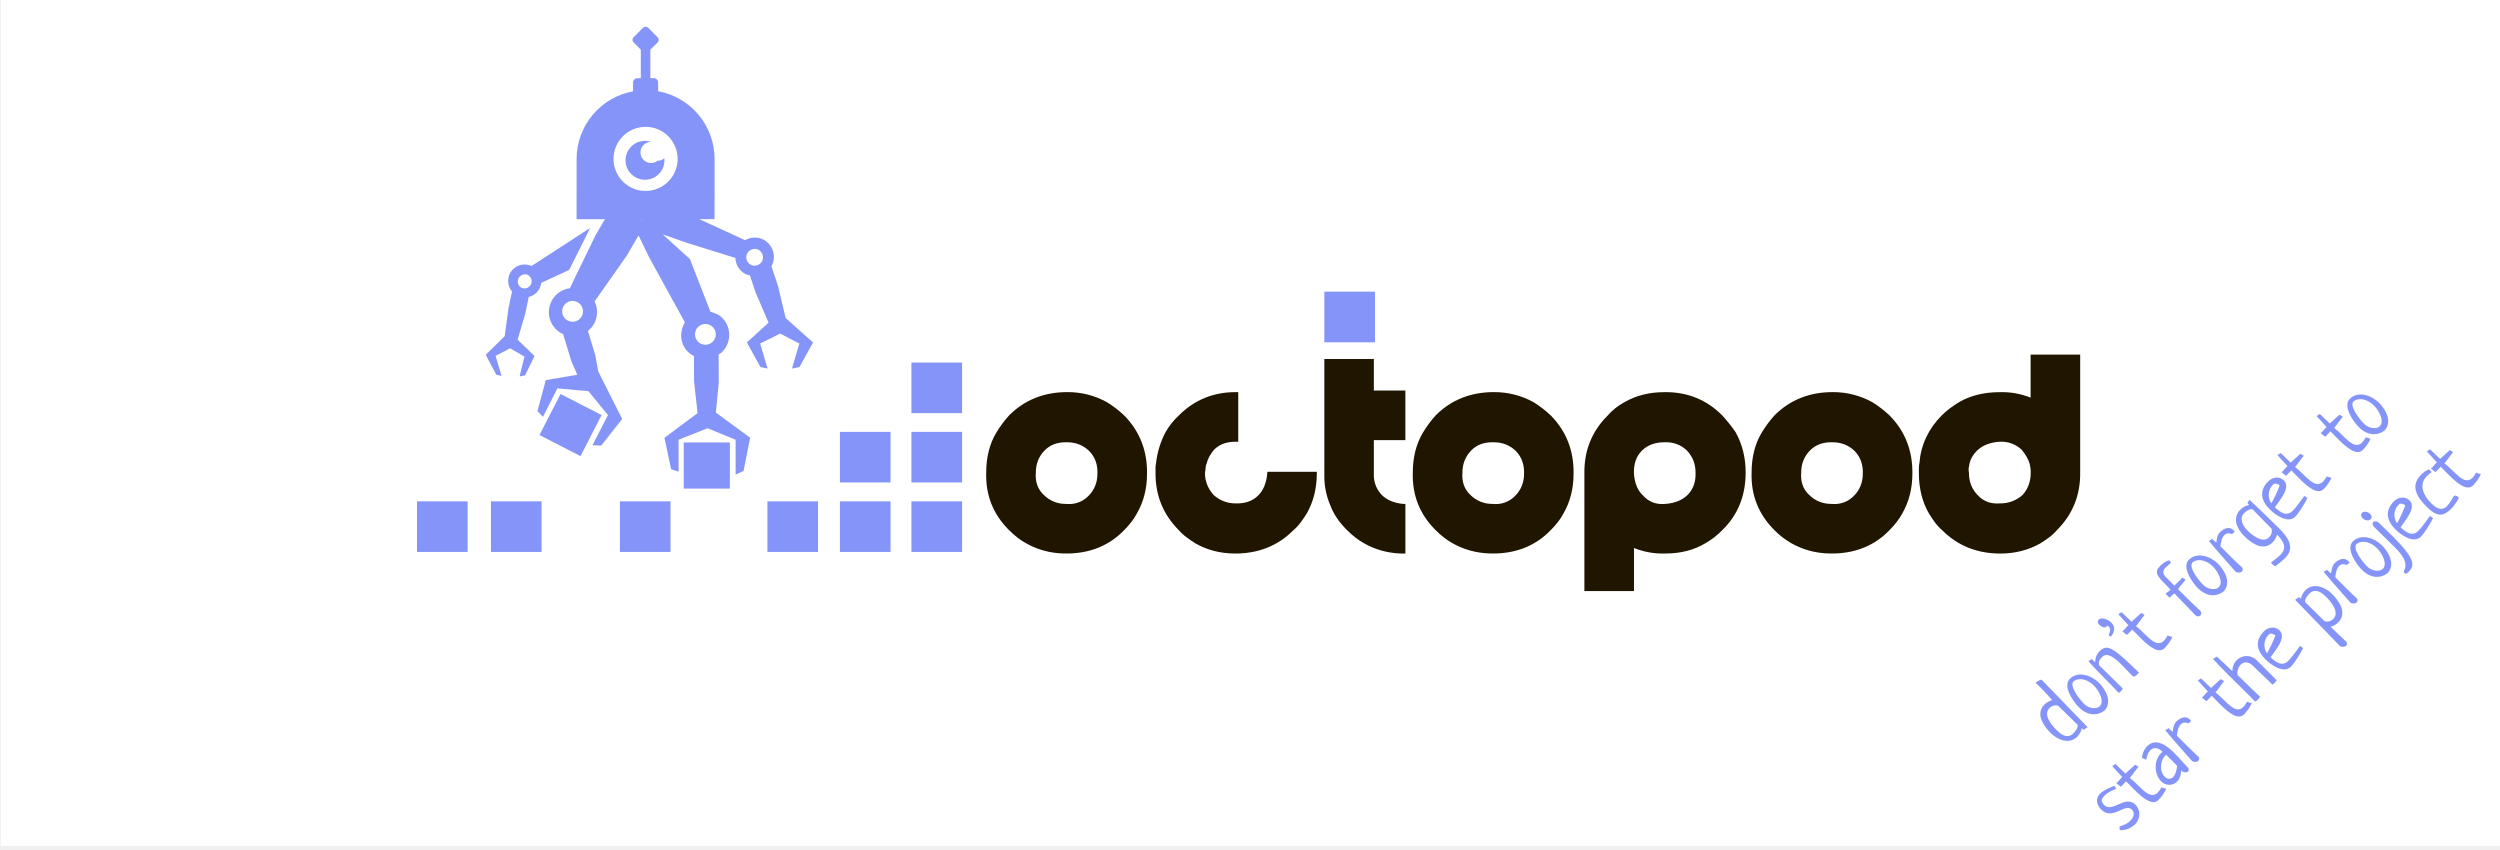
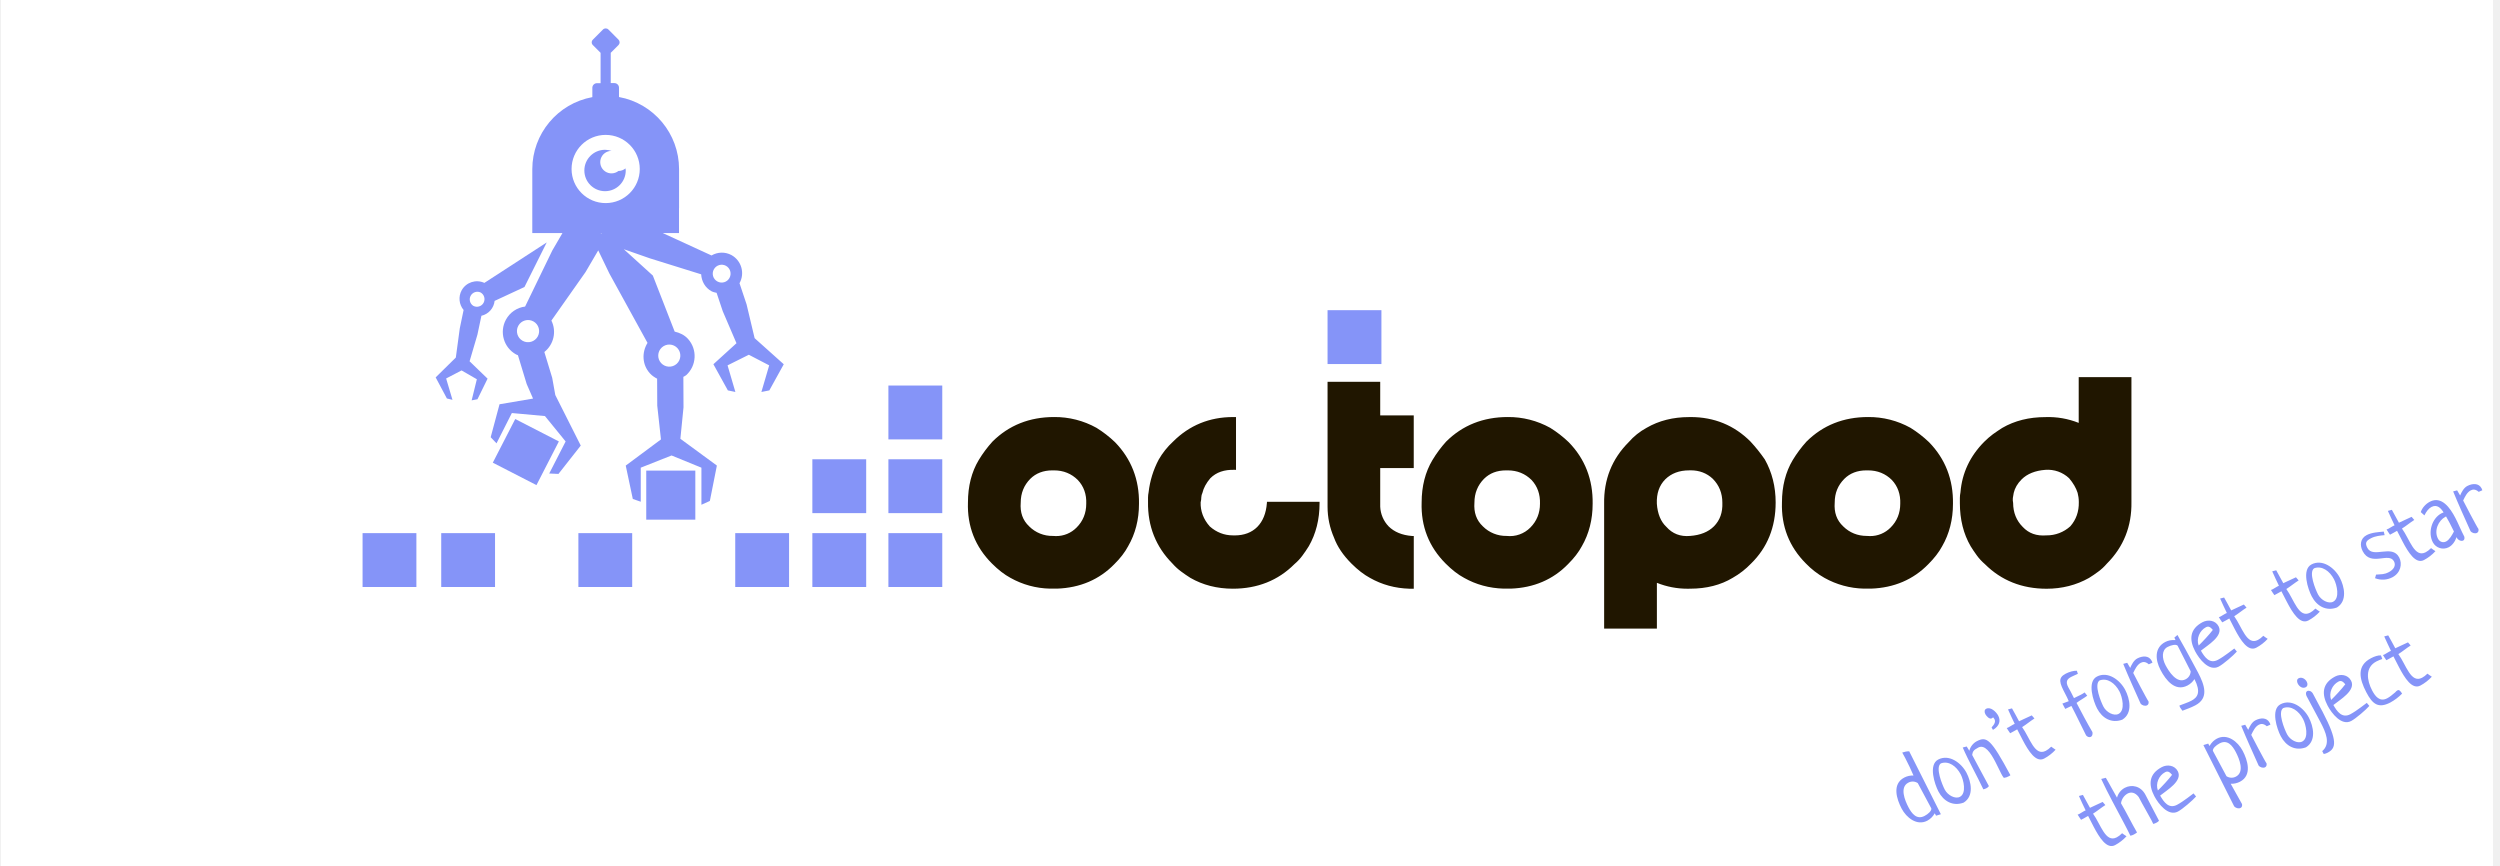
- <svg xmlns="http://www.w3.org/2000/svg" width="147.833" height="50.262" viewBox="-10.053 0 147.833 50.262">
-   <path fill="#FFF" d="M-10-.183h147.892v50.215H-10V-.183z" />
+ <svg xmlns="http://www.w3.org/2000/svg" width="139" height="48.096" viewBox="-5.553 0 139 48.096">
+   <path fill="#FFF" d="M-5.5-.183h138.559v48.549H-5.5V-.183z" />
  <path fill="#8594F8" d="M21.214 17.557a.953.953 0 0 0 .734-.828l1.659-.771 1.238-2.479-3.467 2.25a.976.976 0 0 0-1.263.412.98.98 0 0 0 .108 1.095l-.213 1.025-.219 1.618-1.121 1.104.624 1.172.311.076-.353-1.188.858-.447.85.49-.289 1.174.323-.062.562-1.145-1-.965.436-1.483.222-1.048zm-.455-.554a.425.425 0 0 1 .406-.744c.206.114.28.371.169.577a.423.423 0 0 1-.575.167z" />
  <path fill="#8594F8" d="M36.404 18.802l-.447-1.879-.394-1.178.005-.006c.305-.557.1-1.254-.456-1.559a1.127 1.127 0 0 0-1.104.024l-2.715-1.247h.907v-1.384h.003V9.399a4.074 4.074 0 0 0-3.34-4.005v-.516a.256.256 0 0 0-.256-.258h-.203V2.936l.432-.431a.212.212 0 0 0 0-.3l-.562-.564a.214.214 0 0 0-.302 0l-.562.565a.208.208 0 0 0 0 .3l.43.431v1.688h-.201a.257.257 0 0 0-.258.257V5.4a4.077 4.077 0 0 0-3.338 4.004v2.15h-.001v1.406h1.677l-.565.969-1.511 3.115a1.412 1.412 0 0 0-1.065.727 1.43 1.43 0 0 0 .566 1.938c.032.018.065.026.1.041l.486 1.6.354.811-1.863.316-.492 1.832.324.34.853-1.684 1.84.168 1.15 1.412-.912 1.782.513.023 1.24-1.576-1.415-2.809-.172-.957-.437-1.437a1.425 1.425 0 0 0 .392-1.747l1.898-2.697.706-1.206.617 1.282 2.123 3.862c-.326.525-.303 1.215.135 1.695.116.129.255.219.399.295l.007 1.5.206 1.877-1.958 1.455.393 1.855.442.154v-1.893l1.713-.679 1.66.679v2.061l.469-.211.39-1.967-2.029-1.49.174-1.748-.008-1.695c.052-.034.11-.051.158-.094a1.43 1.43 0 0 0 .1-2.016c-.203-.225-.467-.342-.741-.405l-1.214-3.117-1.614-1.464 1.442.504 2.859.891c.022.382.216.746.575.941.091.05.188.065.283.089l.341 1.019.764 1.782-1.283 1.168.804 1.455.418.088-.435-1.48 1.183-.59 1.132.59-.434 1.48.442-.088.802-1.453-1.62-1.451zm-12.057-.096a.617.617 0 1 1-.245-.837c.3.164.408.538.245.837zm6.899.611a.614.614 0 0 1 .87.043.615.615 0 1 1-.87-.043zm-3.372-6.335l-.038-.021h.086l-.048.021zm.248-1.69a1.896 1.896 0 1 1 0-3.792 1.896 1.896 0 0 1 0 3.792zm6.885 4.16a.493.493 0 0 1-.672.198.493.493 0 0 1-.198-.673.498.498 0 0 1 .674-.198c.24.133.326.434.196.673z" />
  <path fill="#8594F8" d="M28.832 9.506a.625.625 0 1 1-.387-1.116 1.14 1.14 0 0 0-.358-.062 1.151 1.151 0 1 0 1.152 1.151c0-.04-.008-.078-.013-.117a.615.615 0 0 1-.394.144zM14.606 29.644h2.992v2.992h-2.992v-2.992zm25.008 0h2.993v2.992h-2.993v-2.992zm-4.288 0h2.993v2.992h-2.993v-2.992zm8.516 0h2.995v2.992h-2.995v-2.992zm-4.228-4.107h2.993v2.994h-2.993v-2.994zm4.228 0h2.995v2.994h-2.995v-2.994zm0-4.101h2.995v2.994h-2.995v-2.994zm-17.237 8.208h2.992v2.992h-2.992v-2.992zm-2.331-2.672l-2.427-1.247 1.247-2.427 2.426 1.246-1.246 2.428zm6.104-.807h2.729v2.729h-2.729v-2.729zm-11.399 3.479h2.992v2.992h-2.992v-2.992z" />
  <path fill="#201600" d="M55.412 23.787a4.766 4.766 0 0 0-2.358-.6c-1.363 0-2.517.459-3.427 1.367a6.587 6.587 0 0 0-.762 1.024c-.397.66-.6 1.455-.6 2.358-.044 1.326.404 2.467 1.333 3.395.347.348.692.615 1.029.797a4.68 4.68 0 0 0 2.196.6h.396c1.28-.045 2.354-.504 3.189-1.365.328-.322.586-.662.765-.996.398-.686.602-1.479.602-2.355.021-1.349-.43-2.499-1.334-3.428a6.204 6.204 0 0 0-1.029-.797zm-.57 4.222c0 .52-.18.965-.533 1.318a1.583 1.583 0 0 1-1.151.479c-.054 0-.108-.002-.171-.008a1.81 1.81 0 0 1-1.319-.533c-.358-.338-.512-.77-.469-1.32 0-.521.179-.965.532-1.322.314-.312.728-.47 1.224-.47h.1c.52 0 .965.183 1.317.533.332.351.492.798.47 1.323zm10.044-.037c-.043.564-.224 1.012-.536 1.326-.312.311-.732.471-1.254.471-.03 0-.062 0-.099-.002-.479 0-.914-.168-1.286-.498-.354-.396-.523-.854-.508-1.338.023-.094.037-.189.037-.283a.6.6 0 0 1 .062-.245c.062-.27.212-.545.438-.812.336-.336.775-.484 1.351-.469l.078.002V23.19l-.166-.002c-1.305 0-2.427.459-3.331 1.363a4.183 4.183 0 0 0-.8 1 5.128 5.128 0 0 0-.563 1.819 1.53 1.53 0 0 0-.032.291v.246c-.022 1.346.435 2.494 1.357 3.424.159.18.323.328.487.447.157.119.329.234.513.352.688.396 1.479.602 2.362.602 1.362 0 2.516-.459 3.417-1.363.178-.15.328-.314.453-.484.123-.166.24-.34.35-.516.396-.686.599-1.488.599-2.393V27.9h-2.924l-.005.072zm6.306-6.745h-2.933v6.946c0 .598.123 1.18.362 1.727.178.486.502.971.968 1.436.352.352.698.617 1.032.797.66.375 1.396.576 2.194.6h.238V29.8h-.103c-.547-.043-.981-.223-1.293-.531a1.682 1.682 0 0 1-.47-1.096v-2.148h1.864v-2.93h-1.864v-1.867l.005-.001zm9.446 2.56a4.772 4.772 0 0 0-2.359-.6c-1.365 0-2.518.459-3.428 1.367a6.572 6.572 0 0 0-.759 1.024c-.397.662-.602 1.457-.602 2.36-.043 1.324.405 2.465 1.332 3.393.348.35.693.617 1.028.797.663.375 1.4.576 2.197.6h.396c1.279-.045 2.354-.504 3.189-1.365.333-.33.59-.666.767-.996.396-.686.599-1.479.599-2.355.021-1.346-.424-2.499-1.332-3.428a6.24 6.24 0 0 0-1.028-.797zm-.568 4.222c0 .518-.18.963-.531 1.318a1.598 1.598 0 0 1-1.324.471 1.82 1.82 0 0 1-1.321-.533c-.357-.338-.511-.771-.469-1.32 0-.52.181-.965.532-1.322.32-.316.722-.47 1.227-.47h.099c.521 0 .965.183 1.318.533.329.351.486.798.469 1.323zm11.707-3.456c-.902-.906-2.023-1.365-3.328-1.365l-.093.002c-.881 0-1.676.199-2.358.596a3.568 3.568 0 0 0-1 .802c-.928.928-1.385 2.08-1.361 3.423v6.941h2.933v-2.547a4.54 4.54 0 0 0 1.703.328l.149-.002c.902 0 1.699-.203 2.357-.6a4.455 4.455 0 0 0 1.029-.799c.905-.885 1.365-2.023 1.365-3.393 0-.88-.201-1.685-.604-2.397a8.91 8.91 0 0 0-.792-.989zm-1.567 3.394c.021.549-.135.982-.471 1.32-.312.311-.756.49-1.324.531-.539.049-.981-.123-1.317-.504-.312-.289-.491-.727-.53-1.287-.022-.572.132-1.015.466-1.355.336-.332.781-.5 1.328-.5l.09-.002c.479 0 .894.158 1.226.471.354.358.532.802.532 1.326zm10.461-4.16a4.766 4.766 0 0 0-2.358-.6c-1.363 0-2.517.459-3.427 1.367a6.714 6.714 0 0 0-.762 1.024c-.397.664-.6 1.46-.6 2.358-.043 1.326.403 2.465 1.332 3.395a4.5 4.5 0 0 0 1.028.797 4.702 4.702 0 0 0 2.195.6h.399c1.278-.045 2.354-.504 3.189-1.365.328-.328.588-.664.766-.996.396-.686.599-1.479.599-2.355.022-1.346-.425-2.499-1.332-3.428a6.29 6.29 0 0 0-1.029-.797zm-.57 4.222c0 .52-.181.967-.533 1.318a1.581 1.581 0 0 1-1.15.479c-.053 0-.107-.002-.17-.008-.521 0-.965-.182-1.32-.533-.358-.336-.514-.77-.471-1.32 0-.529.176-.959.535-1.322.313-.312.726-.47 1.224-.47h.099c.521 0 .968.183 1.319.533.33.351.488.798.467 1.323zm9.922-7.041v2.545a4.546 4.546 0 0 0-1.855-.322c-.9 0-1.707.199-2.396.601-.161.104-.33.215-.515.348a4.533 4.533 0 0 0-.48.416c-.796.797-1.242 1.748-1.328 2.818a1.628 1.628 0 0 0-.033.31v.295c0 .902.201 1.709.6 2.393.104.17.217.338.349.518.121.166.272.33.446.479.908.906 2.06 1.365 3.425 1.365.858 0 1.652-.201 2.359-.6.181-.111.354-.23.514-.35.166-.121.331-.271.481-.447.928-.928 1.387-2.08 1.365-3.424V20.97l-2.932-.002zm-.467 8.295a1.943 1.943 0 0 1-1.33.504c-.548.043-.978-.111-1.314-.469-.354-.355-.533-.799-.535-1.336a.863.863 0 0 1-.016-.271 4.32 4.32 0 0 1 .049-.286c.062-.268.209-.521.438-.75.312-.312.762-.491 1.324-.532a1.733 1.733 0 0 1 1.316.465c.229.27.391.547.475.817.017.073.035.159.047.239s.019.17.019.27c.011.525-.147.978-.473 1.349z" />
  <path fill="#8594F8" d="M68.259 17.246h2.995v2.995h-2.995v-2.995z" />
  <g>
-     <path fill="#8594F8" d="M113.161 43.157a1.802 1.802 0 0 0-.11-.104 1.03 1.03 0 0 1-.27.514c-.46.46-1.157.194-1.57-.219-.406-.406-.927-1.128-.37-1.685.126-.126.291-.221.456-.263a13.784 13.784 0 0 0-.981-1.031c.111-.076.201-.137.348-.184l2.728 2.813-.231.159zm-1.511-1.425a.506.506 0 0 0-.511.136c-.392.392.116.999.418 1.301.276.276.649.542.998.193.161-.161.294-.388.236-.51l-1.141-1.12zm.692-1.591c.481-.481 1.274-.212 1.724.237.385.385.799 1.1.342 1.627-.503.388-1.089.263-1.523-.172-.32-.319-.988-1.247-.543-1.692zm.848 1.488c.255.255.718.337.923.132.306-.306-.086-.963-.33-1.207-.363-.363-.873-.535-1.236-.252-.241.307.423 1.107.643 1.327zm2.283-.92a.372.372 0 0 1-.097.155.767.767 0 0 1-.144.108c-.532-.583-1.275-1.275-1.79-1.876l.194-.122.208.187a.85.85 0 0 1 .23-.625c.445-.445.704-.382 2.357 1.236a.416.416 0 0 1-.072.086.734.734 0 0 1-.23.164 1.14 1.14 0 0 1-.201-.172c-.144-.144-.33-.352-.524-.546-.392-.392-.845-.751-1.131-.471-.237.237-.227.312-.205.5l1.405 1.376zm-.835-3.159c.108-.224.126-.378.015-.489a.47.47 0 0 0-.098-.068c-.021.028-.039.055-.061.076-.101.101-.324-.037-.406-.119-.097-.097-.126-.22-.047-.299.197-.197.586-.004.759.169.209.209.248.514-.047.838l-.115-.108zm2.127-1.185c-.18.209-.331.452-.511.661.59.438 1.154 1.361 1.653.862.079-.079.147-.177.216-.31.086.029.146.055.283.09-.107.23-.27.471-.46.661-.366.366-.955-.137-1.444-.626-.176-.176-.338-.344-.471-.477-.058.071-.247.255-.31.323-.111-.09-.19-.147-.269-.22a.377.377 0 0 0 .087-.071c.064-.064.125-.146.197-.219.025-.025.054-.048.071-.065a26.387 26.387 0 0 1-.597-.653l.194-.122c.194.179.396.38.589.567.198-.169.378-.356.575-.524l.197.123zm2.422-2.086c-.131.184-.318.371-.448.558.405.405.901.901 1.329 1.286.065.122.051.223-.003.276-.062.062-.176.068-.277.004-.259-.259-.809-.859-1.269-1.319l-.279.26c-.039-.033-.075-.069-.24-.234.082-.061.214-.173.298-.233-.101-.122-.208-.229-.31-.331-.478-.478-.672-.715-.309-1.078.157-.157.381-.301.542-.341l.104.147c-.104.097-.216.187-.302.272-.169.169-.244.338.012.594.101.101.157.151.207.201.068.068.13.13.28.286.107-.107.216-.2.31-.294.061-.061.111-.117.161-.183l.194.129zm.194-1.177c.481-.481 1.275-.213 1.725.236.385.385.798 1.101.341 1.628-.503.388-1.088.262-1.522-.173-.32-.319-.989-1.246-.544-1.691zm.849 1.487c.255.255.718.337.923.132.305-.305-.087-.962-.331-1.206-.363-.363-.873-.535-1.236-.252-.24.306.424 1.106.644 1.326zm1.701-3.002c-.205-.09-.346-.051-.446.05-.165.165-.2.417-.236.668-.001.007 1.211 1.219 1.286 1.257.054.104.036.181-.015.231-.082.082-.252.092-.37.017-.503-.567-1.103-1.239-1.584-1.82l.193-.123.244.223c.019-.19.064-.467.22-.622.233-.233.561-.352.798-.114.024.024.054.054.074.09l-.164.143zm1.033-2.033c.047.047.104.104.169.161.262.248.646.604 1.024.981.161.161.345.331.517.503.561.561 1.024 1.175.402 1.797-.18.18-.388.337-.589.495-.082-.068-.129-.086-.176-.133-.021-.021-.051-.051-.071-.093.193-.158.398-.299.553-.453.284-.284.378-.614-.194-1.2-.044.165-.137.33-.263.456-.546.546-1.229.086-1.688-.374s-.7-1.081-.216-1.565a1.04 1.04 0 0 1 .515-.271c-.032-.038-.068-.074-.104-.11l.121-.194zm.184.564c-.122-.058-.349.075-.511.237-.266.266-.115.689.194.999.272.272.905.812 1.301.416.137-.137.193-.338.137-.51l-1.121-1.142zm3.242-.671c-.113.26-.507.896-.715 1.104-.428.428-1.16-.082-1.505-.427-.511-.511-.668-1.086-.083-1.671.237-.237.645-.312.913-.044.435.435-.27 1.189-.532 1.589.302.28.683.575 1.05.208.287-.287.643-.83.687-.88l.185.121zm-1.635-.75c-.172-.107-.29-.147-.409-.028-.28.28-.334.766-.083 1.095.147-.27.388-.77.492-1.067zm1.419-1.742c-.18.209-.331.452-.511.661.589.438 1.153 1.362 1.653.862a1.21 1.21 0 0 0 .215-.309c.087.028.147.054.284.089-.107.23-.27.471-.46.661-.367.367-.956-.136-1.445-.625-.176-.176-.337-.345-.47-.478-.058.071-.248.256-.31.323-.111-.09-.19-.147-.27-.219a.387.387 0 0 0 .087-.071c.065-.065.126-.147.198-.22.025-.025.053-.047.071-.065-.188-.201-.417-.444-.597-.653l.194-.122c.193.18.395.381.589.567.198-.169.377-.355.575-.524l.197.123zm2.312-2.311c-.18.209-.331.452-.511.661.59.438 1.154 1.361 1.653.862.079-.079.147-.177.216-.31.086.029.146.055.283.09-.107.23-.27.471-.46.661-.366.366-.955-.137-1.444-.626-.176-.176-.338-.344-.471-.477-.058.071-.247.255-.309.322-.112-.089-.191-.146-.27-.219a.382.382 0 0 0 .087-.071c.064-.064.126-.147.197-.219.025-.025.054-.048.071-.065a26.387 26.387 0 0 1-.597-.653l.194-.122c.194.179.396.38.589.567.198-.169.378-.356.575-.524l.197.123zm.416-1.063c.481-.481 1.275-.213 1.725.236.385.385.798 1.101.341 1.628-.503.388-1.089.263-1.523-.172-.321-.319-.989-1.246-.543-1.692zm.848 1.488c.255.255.718.337.922.133.306-.306-.086-.963-.33-1.207-.363-.363-.873-.535-1.236-.252-.241.306.425 1.106.644 1.326zm-14.67 21.572c-.23.094-.484.205-.668.389-.208.208-.266.346-.036.575.485.485 1.243-.626 1.847-.022.284.284.338.791-.024 1.161-.27.27-.636.37-.909.341l-.007-.208c.284-.118.419-.126.639-.346.216-.216.277-.471.095-.653-.432-.432-1.129.684-1.83-.018-.262-.262-.348-.637-.057-.928.229-.229.606-.362.848-.467l.102.176zm1.323-1.299c-.18.209-.331.452-.511.661.589.438 1.152 1.361 1.652.861.079-.079.147-.175.216-.308.087.028.147.054.284.089-.107.23-.27.471-.46.661-.367.367-.956-.136-1.445-.625-.176-.176-.337-.345-.47-.478-.058.071-.248.256-.31.323-.111-.09-.19-.147-.27-.219a.387.387 0 0 0 .087-.071c.065-.065.125-.148.197-.221.025-.025.054-.046.072-.064-.188-.201-.417-.444-.597-.653l.194-.122c.193.18.395.381.589.567.198-.169.377-.355.575-.524l.197.123zm.213-.524c0-.244.126-.521.309-.703.521-.521 1.186 0 1.617.432.276.276.521.578.794.851.058.101.047.176 0 .223-.079.079-.27.068-.374-.036-.011-.011-.024-.024-.031-.039-.005.263-.09.514-.252.676a.656.656 0 0 1-.924-.004c-.435-.435-.453-1.25-.021-1.682.028-.028.062-.054.098-.082-.213-.184-.485-.335-.733-.087-.122.122-.198.319-.234.564l-.249-.113zm1.713.097c-.1-.1-.203-.197-.301-.287l-.028.028c-.312.32-.389.928-.029 1.287a.328.328 0 0 0 .478.011c.151-.151.208-.446.248-.658a18.576 18.576 0 0 0-.368-.381zm1.024-2.136c-.204-.089-.345-.05-.445.051-.165.165-.2.417-.237.669 0 .006 1.212 1.218 1.286 1.257.054.104.037.18-.014.23-.083.083-.253.093-.371.018-.502-.568-1.103-1.239-1.583-1.821l.193-.123.244.223c.018-.189.064-.467.219-.621.233-.233.561-.352.798-.114.024.024.054.054.075.089l-.165.142zm2.111-2.498c-.18.209-.331.452-.511.661.589.438 1.152 1.361 1.652.861.079-.079.147-.175.216-.308.087.028.147.054.284.089-.107.23-.27.471-.46.661-.366.366-.956-.136-1.445-.625-.176-.176-.337-.345-.47-.478-.058.071-.247.255-.31.323-.111-.09-.19-.147-.269-.22a.373.373 0 0 0 .086-.07c.065-.065.125-.148.197-.221.025-.025.054-.046.072-.064a26.387 26.387 0 0 1-.597-.653l.194-.122c.193.18.395.381.589.567.198-.169.377-.355.575-.524l.197.123zm-.429-1.455c.283.248.643.613.923.866a.873.873 0 0 1 .252-.654c.302-.302.815-.362 1.207.029l1.153 1.153a.454.454 0 0 1-.097.14 1.01 1.01 0 0 1-.155.126c-.058-.058-.111-.119-.168-.176-.307-.307-.637-.594-1.054-1.011-.276-.196-.499-.147-.646 0a.741.741 0 0 0-.188.625c.442.399.898.885 1.334 1.283a1.28 1.28 0 0 1-.129.158.65.65 0 0 1-.169.126c-.166-.18-.35-.363-.536-.55-.636-.636-1.354-1.312-1.955-1.977l.228-.138zm5.1-.509c-.113.26-.507.896-.715 1.104-.428.428-1.16-.082-1.505-.427-.511-.511-.668-1.086-.083-1.671.237-.237.645-.312.913-.044.435.435-.27 1.189-.532 1.589.302.28.683.575 1.05.208.287-.287.643-.83.687-.88l.185.121zm-1.635-.75c-.172-.107-.29-.147-.409-.028-.28.28-.334.766-.083 1.095.148-.269.388-.769.492-1.067zm1.397-2.258c.036.036.072.072.11.104a1.03 1.03 0 0 1 .27-.514c.46-.46 1.157-.194 1.57.219.406.406.927 1.128.37 1.685a1.037 1.037 0 0 1-.456.263c.309.295.622.593.938.888.053.104.035.18-.015.229-.083.083-.252.094-.37.019l-2.648-2.734.231-.159zm1.512 1.427a.51.51 0 0 0 .51-.137c.392-.392-.115-.998-.417-1.3-.277-.277-.65-.543-.999-.194-.161.161-.294.388-.236.51l1.142 1.121zm1.309-3.323c-.203-.09-.344-.051-.444.05-.166.166-.201.418-.237.669-.001.007 1.211 1.219 1.286 1.257.054.104.036.181-.014.23-.083.083-.253.093-.371.018-.503-.567-1.103-1.239-1.584-1.82l.193-.123.244.223c.019-.19.065-.468.22-.622.233-.233.561-.352.798-.114.024.024.054.054.075.089l-.166.143zm.363-1.396c.481-.481 1.274-.212 1.724.237.385.385.798 1.099.342 1.627-.504.389-1.089.263-1.523-.172-.32-.319-.989-1.246-.543-1.692zm.848 1.488c.254.254.718.337.923.132.306-.306-.086-.963-.33-1.207-.363-.363-.873-.535-1.236-.252-.242.306.423 1.107.643 1.327zm.171-3.118c.097.097.121.223.035.309-.137.137-.349.075-.48-.057-.098-.098-.126-.22-.047-.299.132-.133.359-.086.492.047zm1.973 3.424c.344-.539-.137-1.07-.564-1.498-.291-.291-.589-.575-1.189-1.168-.097-.118-.094-.215-.039-.27.068-.068.215-.072.337.036.194.194.396.388.611.604.036.036.108.101.204.198 1.334 1.332 1.322 1.725.945 2.102a.643.643 0 0 1-.176.125l-.129-.129zm1.748-3.18c-.113.26-.506.895-.715 1.104-.428.428-1.16-.082-1.505-.427-.511-.511-.668-1.086-.083-1.671.237-.237.645-.312.913-.044.435.435-.27 1.189-.532 1.589.302.28.684.574 1.05.208.287-.287.643-.83.687-.88l.185.121zm-1.635-.75c-.172-.107-.29-.147-.409-.028a.855.855 0 0 0-.083 1.095 9.16 9.16 0 0 0 .492-1.067zm1.541-1.957a2.435 2.435 0 0 0-.273.23c-.514.514-.183 1.167.256 1.605.262.262.6.5.927.173.107-.107.215-.26.33-.453a.471.471 0 0 1 .09-.146c.058-.058.13-.044.298.097-.111.219-.276.47-.475.668-.535.535-.923.384-1.447-.141-.604-.604-.959-1.246-.316-1.889.151-.151.327-.278.479-.312l.131.168zm1.281-1.187c-.18.209-.331.452-.511.661.59.438 1.153 1.36 1.652.861.079-.079.148-.176.217-.309.086.029.147.054.283.09-.107.23-.27.471-.46.661-.366.366-.955-.137-1.444-.626-.176-.176-.338-.344-.471-.477-.058.071-.247.255-.309.322-.111-.09-.19-.147-.27-.219a.382.382 0 0 0 .087-.071c.064-.064.125-.148.196-.22.025-.025.055-.047.072-.064a23.094 23.094 0 0 1-.596-.654l.193-.121c.194.179.396.38.589.567.198-.169.378-.356.575-.524l.197.123z" />
+     <path fill="#8594F8" d="M102.093 45.353a1.568 1.568 0 0 0-.075-.133 1.04 1.04 0 0 1-.411.41c-.576.301-1.162-.161-1.433-.679-.267-.509-.548-1.354.15-1.718.158-.083.344-.124.514-.114-.127-.3-.291-.646-.455-.961-.059-.112-.115-.221-.172-.316.129-.04.232-.07.387-.071l1.761 3.5-.266.082zm-1.018-1.813a.507.507 0 0 0-.528-.023c-.49.257-.188.988.01 1.366.182.347.458.712.895.483.202-.105.396-.282.378-.416l-.755-1.41zm1.137-1.31c.604-.315 1.28.178 1.575.741.252.482.432 1.289-.162 1.655-.596.22-1.117-.075-1.402-.62-.209-.399-.569-1.485-.011-1.776zm.364 1.673c.167.319.585.536.841.402.383-.2.206-.944.046-1.25-.238-.456-.673-.772-1.104-.61-.322.22.074 1.182.217 1.458zm2.454-.195a.362.362 0 0 1-.139.119.826.826 0 0 1-.17.061c-.333-.716-.835-1.599-1.146-2.326l.221-.058.145.239a.843.843 0 0 1 .405-.526c.56-.293.786-.154 1.88 1.885-.022.022-.059.041-.095.061a.719.719 0 0 1-.27.087 1.165 1.165 0 0 1-.141-.224c-.094-.18-.209-.435-.337-.678-.256-.491-.581-.97-.938-.787-.297.155-.31.23-.345.415l.93 1.732zm.149-3.264c.169-.181.232-.322.159-.462-.017-.032-.044-.063-.071-.096-.029.021-.054.041-.081.055-.126.066-.3-.132-.354-.234-.062-.121-.054-.247.045-.299.249-.13.561.171.674.388.137.262.083.564-.296.786l-.076-.138zm2.383-.496c-.232.146-.451.333-.685.479.432.594.693 1.645 1.319 1.317.099-.052.193-.125.299-.23.073.053.124.095.243.17a2.398 2.398 0 0 1-.637.493c-.459.24-.87-.416-1.191-1.029-.115-.22-.22-.429-.307-.596-.076.051-.312.17-.391.216-.079-.119-.138-.198-.191-.29a.35.35 0 0 0 .104-.042c.08-.042.164-.103.253-.149.032-.017.065-.029.088-.041-.119-.248-.264-.55-.373-.803l.221-.058c.133.229.264.48.393.718.239-.103.467-.228.706-.328l.149.173zm2.936-1.266c-.182.137-.416.26-.595.398.266.508.591 1.13.884 1.625.024.137-.02.228-.087.264-.076.039-.188.012-.265-.08-.17-.324-.516-1.062-.817-1.638l-.344.164c-.027-.043-.051-.089-.159-.296.097-.033.256-.101.354-.133-.059-.147-.13-.281-.196-.409-.312-.599-.427-.883.028-1.121.198-.104.453-.173.619-.163l.056.172c-.129.062-.262.113-.369.17-.212.11-.334.25-.167.57.066.126.106.19.139.253.045.086.085.163.181.357.135-.07.266-.126.384-.188.075-.04.143-.079.209-.127l.145.182zm.536-1.064c.604-.315 1.28.178 1.575.741.252.482.433 1.288-.162 1.655-.596.22-1.116-.076-1.401-.62-.209-.4-.57-1.485-.012-1.776zm.365 1.673c.167.319.585.536.842.401.382-.199.206-.944.046-1.25-.238-.455-.673-.771-1.104-.61-.322.221.072 1.184.216 1.459zm2.521-2.355c-.167-.148-.313-.152-.439-.087-.208.108-.316.339-.427.567-.003.006.791 1.525.852 1.584.021.116-.02.184-.082.216-.104.055-.269.013-.359-.095-.31-.691-.682-1.512-.967-2.21l.222-.06.166.285c.074-.176.202-.427.396-.528.293-.152.641-.167.796.13.016.031.035.067.045.107l-.203.091zm1.594-1.632c.031.06.068.13.113.205.176.314.437.769.685 1.242.105.202.229.419.342.635.367.702.626 1.428-.152 1.834-.225.118-.472.207-.711.297-.058-.089-.098-.12-.128-.179-.014-.027-.033-.063-.04-.11.231-.093.47-.166.663-.267.355-.187.544-.474.173-1.203a1.03 1.03 0 0 1-.387.356c-.685.357-1.198-.286-1.499-.862-.302-.576-.345-1.241.264-1.559.152-.08.343-.122.57-.104a2.458 2.458 0 0 0-.066-.137l.173-.148zm.007.594c-.1-.091-.355-.032-.557.073-.335.175-.316.623-.114 1.012.179.341.62 1.046 1.116.786a.51.51 0 0 0 .282-.445l-.727-1.426zm3.295.329c-.186.214-.75.702-1.013.839-.536.28-1.082-.425-1.308-.857-.335-.64-.313-1.236.42-1.619.298-.155.709-.105.885.231.284.545-.613 1.054-.983 1.356.204.358.48.753.939.513.36-.188.861-.6.919-.634l.141.171zm-1.335-1.205c-.133-.153-.233-.228-.382-.149-.351.184-.548.63-.407 1.02.221-.213.6-.618.789-.871zm1.874-1.238c-.234.146-.451.333-.686.479.433.594.694 1.645 1.32 1.317.099-.052.193-.125.298-.23.073.054.124.096.244.17a2.377 2.377 0 0 1-.637.493c-.459.24-.872-.415-1.192-1.028-.115-.221-.219-.43-.306-.597-.076.051-.312.17-.392.216-.08-.118-.138-.197-.19-.29a.344.344 0 0 0 .104-.042c.081-.042.163-.102.254-.149.032-.017.064-.029.088-.041-.119-.248-.264-.55-.374-.802l.222-.059c.132.229.264.48.393.718.239-.102.467-.228.705-.328l.149.173zm2.897-1.513c-.233.145-.451.332-.685.478.431.595.693 1.645 1.318 1.317.1-.052.194-.124.299-.23.073.054.125.096.243.171a2.366 2.366 0 0 1-.637.493c-.459.239-.87-.416-1.19-1.029-.115-.221-.22-.43-.307-.596-.076.051-.312.169-.391.215-.08-.119-.138-.197-.192-.289.037-.007.067-.023.104-.042.081-.042.164-.104.254-.15.031-.017.065-.029.087-.041-.117-.248-.264-.549-.372-.802l.222-.059c.131.229.263.481.393.718.238-.102.466-.227.704-.328l.15.174zm.715-.89c.603-.315 1.28.179 1.574.741.252.482.433 1.289-.161 1.655-.597.22-1.116-.075-1.401-.62-.209-.4-.571-1.484-.012-1.776zm.364 1.673c.167.319.584.536.84.402.384-.2.206-.944.046-1.25-.237-.455-.673-.771-1.104-.61-.32.22.075 1.183.218 1.458zm3.701-3.3c-.247.021-.525.051-.754.17-.262.137-.356.251-.206.538.317.608 1.374-.224 1.77.532.185.355.085.854-.372 1.1a1.165 1.165 0 0 1-.971.054l.056-.2c.307-.028.439.004.713-.139.271-.142.405-.366.286-.596-.283-.541-1.28.314-1.74-.564-.171-.328-.142-.71.224-.9.288-.15.688-.166.947-.193l.047.198zm1.649-.844c-.232.145-.451.332-.684.477.431.595.693 1.646 1.318 1.318.1-.052.193-.124.299-.23.073.054.124.095.243.17a2.362 2.362 0 0 1-.637.493c-.459.24-.87-.416-1.19-1.029-.115-.22-.219-.43-.306-.596-.078.052-.313.17-.393.216-.079-.119-.138-.197-.191-.289a.382.382 0 0 0 .104-.043c.081-.041.164-.103.253-.149.032-.017.066-.029.088-.041-.117-.249-.264-.55-.372-.802l.222-.059c.131.229.263.48.392.717.239-.102.467-.227.705-.327l.149.174zm.361-.437c.073-.232.275-.459.506-.578.652-.341 1.132.354 1.414.895.181.348.323.709.502 1.051.025.112-.007.183-.065.213-.1.052-.278-.017-.347-.146-.008-.015-.017-.031-.019-.047-.082.248-.239.463-.441.568a.657.657 0 0 1-.881-.28c-.284-.544-.058-1.327.483-1.61.036-.018.073-.033.116-.049-.147-.24-.363-.465-.674-.303-.153.08-.284.247-.392.469l-.202-.183zm1.607.605c-.065-.125-.136-.248-.201-.363l-.037.019c-.394.212-.646.769-.411 1.219.101.193.299.233.452.153.188-.099.332-.364.434-.555-.076-.152-.155-.314-.237-.473zm1.615-1.731c-.168-.146-.313-.151-.44-.085-.207.108-.316.337-.426.566-.003.007.791 1.525.852 1.584.02.115-.02.184-.082.216-.104.055-.27.013-.359-.095-.311-.691-.682-1.512-.967-2.21l.221-.06.167.286c.074-.176.201-.426.396-.527.292-.154.64-.169.795.128a.444.444 0 0 1 .045.108l-.202.089zm-20.759 17.415c-.234.146-.451.332-.686.478.431.595.692 1.644 1.319 1.316.1-.052.193-.123.298-.229.074.053.125.095.245.169a2.401 2.401 0 0 1-.637.494c-.461.24-.872-.416-1.192-1.029-.115-.22-.219-.43-.306-.596-.076.051-.313.17-.392.216-.08-.119-.138-.198-.192-.29a.355.355 0 0 0 .104-.042c.082-.042.164-.104.254-.151.031-.016.065-.027.089-.04-.119-.248-.266-.549-.374-.802l.222-.059c.131.229.263.481.393.718.239-.102.466-.227.705-.328l.15.175zm.026-1.516c.196.321.429.777.622 1.103a.87.87 0 0 1 .436-.549c.379-.198.887-.103 1.144.389l.755 1.445a.439.439 0 0 1-.134.104.886.886 0 0 1-.186.073c-.038-.072-.07-.146-.107-.218-.201-.384-.431-.757-.703-1.279-.205-.271-.434-.289-.617-.193a.736.736 0 0 0-.366.54c.303.514.593 1.113.89 1.624-.051.037-.108.079-.172.112a.656.656 0 0 1-.197.069c-.105-.221-.226-.451-.348-.685-.416-.797-.9-1.657-1.274-2.472l.257-.063zm5.018 1.039c-.187.214-.751.702-1.012.839-.536.28-1.083-.426-1.309-.857-.334-.641-.313-1.235.421-1.619.297-.155.707-.104.883.231.285.545-.611 1.054-.981 1.356.204.357.479.753.939.513.359-.188.861-.6.918-.635l.141.172zm-1.335-1.205c-.132-.154-.233-.228-.382-.149-.352.184-.548.631-.407 1.02.222-.212.6-.618.789-.871zm2.008-1.736c.023.045.047.09.074.132.114-.197.258-.329.41-.409.577-.301 1.163.161 1.434.679.266.509.547 1.354-.151 1.718a1.025 1.025 0 0 1-.514.114c.207.374.415.753.629 1.129.021.113-.019.181-.082.214-.104.054-.268.014-.358-.094l-1.709-3.4.267-.083zm1.017 1.813a.512.512 0 0 0 .527.022c.49-.257.188-.987-.009-1.365-.183-.348-.459-.713-.896-.484-.202.105-.396.282-.378.416l.756 1.411zm2.242-2.778c-.168-.146-.313-.151-.44-.085-.206.107-.315.338-.425.566-.003.006.791 1.525.852 1.584.02.116-.02.184-.084.217-.103.054-.268.012-.357-.095-.311-.692-.682-1.513-.967-2.211l.221-.06.166.285c.075-.176.201-.426.396-.527.292-.153.64-.168.795.129a.407.407 0 0 1 .044.108l-.201.089zm.763-1.223c.604-.316 1.28.179 1.574.741.252.482.433 1.287-.16 1.654-.597.221-1.117-.074-1.402-.619-.209-.401-.57-1.484-.012-1.776zm.365 1.672c.167.318.584.536.842.402.382-.2.206-.945.046-1.251-.238-.455-.673-.771-1.104-.61-.322.22.072 1.184.216 1.459zm1.095-2.923c.063.121.049.248-.059.305-.171.09-.355-.032-.441-.198-.064-.122-.055-.247.045-.299.166-.088.368.025.455.192zm.858 3.857c.49-.412.19-1.062-.09-1.599-.19-.365-.391-.725-.785-1.471-.057-.142-.025-.233.042-.269.086-.044.228-.005.312.135.128.244.262.488.403.759.023.046.072.129.136.25.873 1.671.745 2.042.273 2.288a.622.622 0 0 1-.207.067l-.084-.16zm2.62-2.512c-.186.214-.751.703-1.012.839-.536.28-1.083-.425-1.309-.857-.335-.64-.312-1.235.421-1.619.297-.155.708-.105.884.231.285.545-.613 1.055-.983 1.356.204.358.479.753.94.513.359-.188.861-.6.918-.634l.141.171zm-1.336-1.205c-.132-.153-.232-.228-.382-.149-.351.184-.548.631-.406 1.021.221-.214.599-.619.788-.872zm2.057-1.406a2.477 2.477 0 0 0-.33.138c-.644.337-.524 1.06-.237 1.609.171.328.424.656.834.441.135-.07.282-.184.45-.333a.453.453 0 0 1 .13-.113c.072-.038.136-.002.255.182a2.744 2.744 0 0 1-.652.495c-.671.351-.996.09-1.339-.567-.396-.756-.543-1.476.263-1.896.189-.1.395-.167.55-.155l.076.199zm1.577-.75c-.233.146-.451.333-.685.479.432.594.693 1.643 1.318 1.315.1-.052.194-.123.3-.229.073.054.123.097.243.171a2.398 2.398 0 0 1-.637.493c-.459.24-.87-.416-1.191-1.029-.114-.221-.219-.429-.306-.596-.077.051-.312.169-.393.216-.079-.119-.138-.197-.19-.29a.344.344 0 0 0 .104-.042c.08-.042.162-.104.253-.15.031-.017.066-.029.088-.04-.118-.248-.264-.55-.374-.802l.222-.059c.133.229.265.48.393.718.24-.103.468-.228.706-.329l.149.174z" />
  </g>
</svg>
